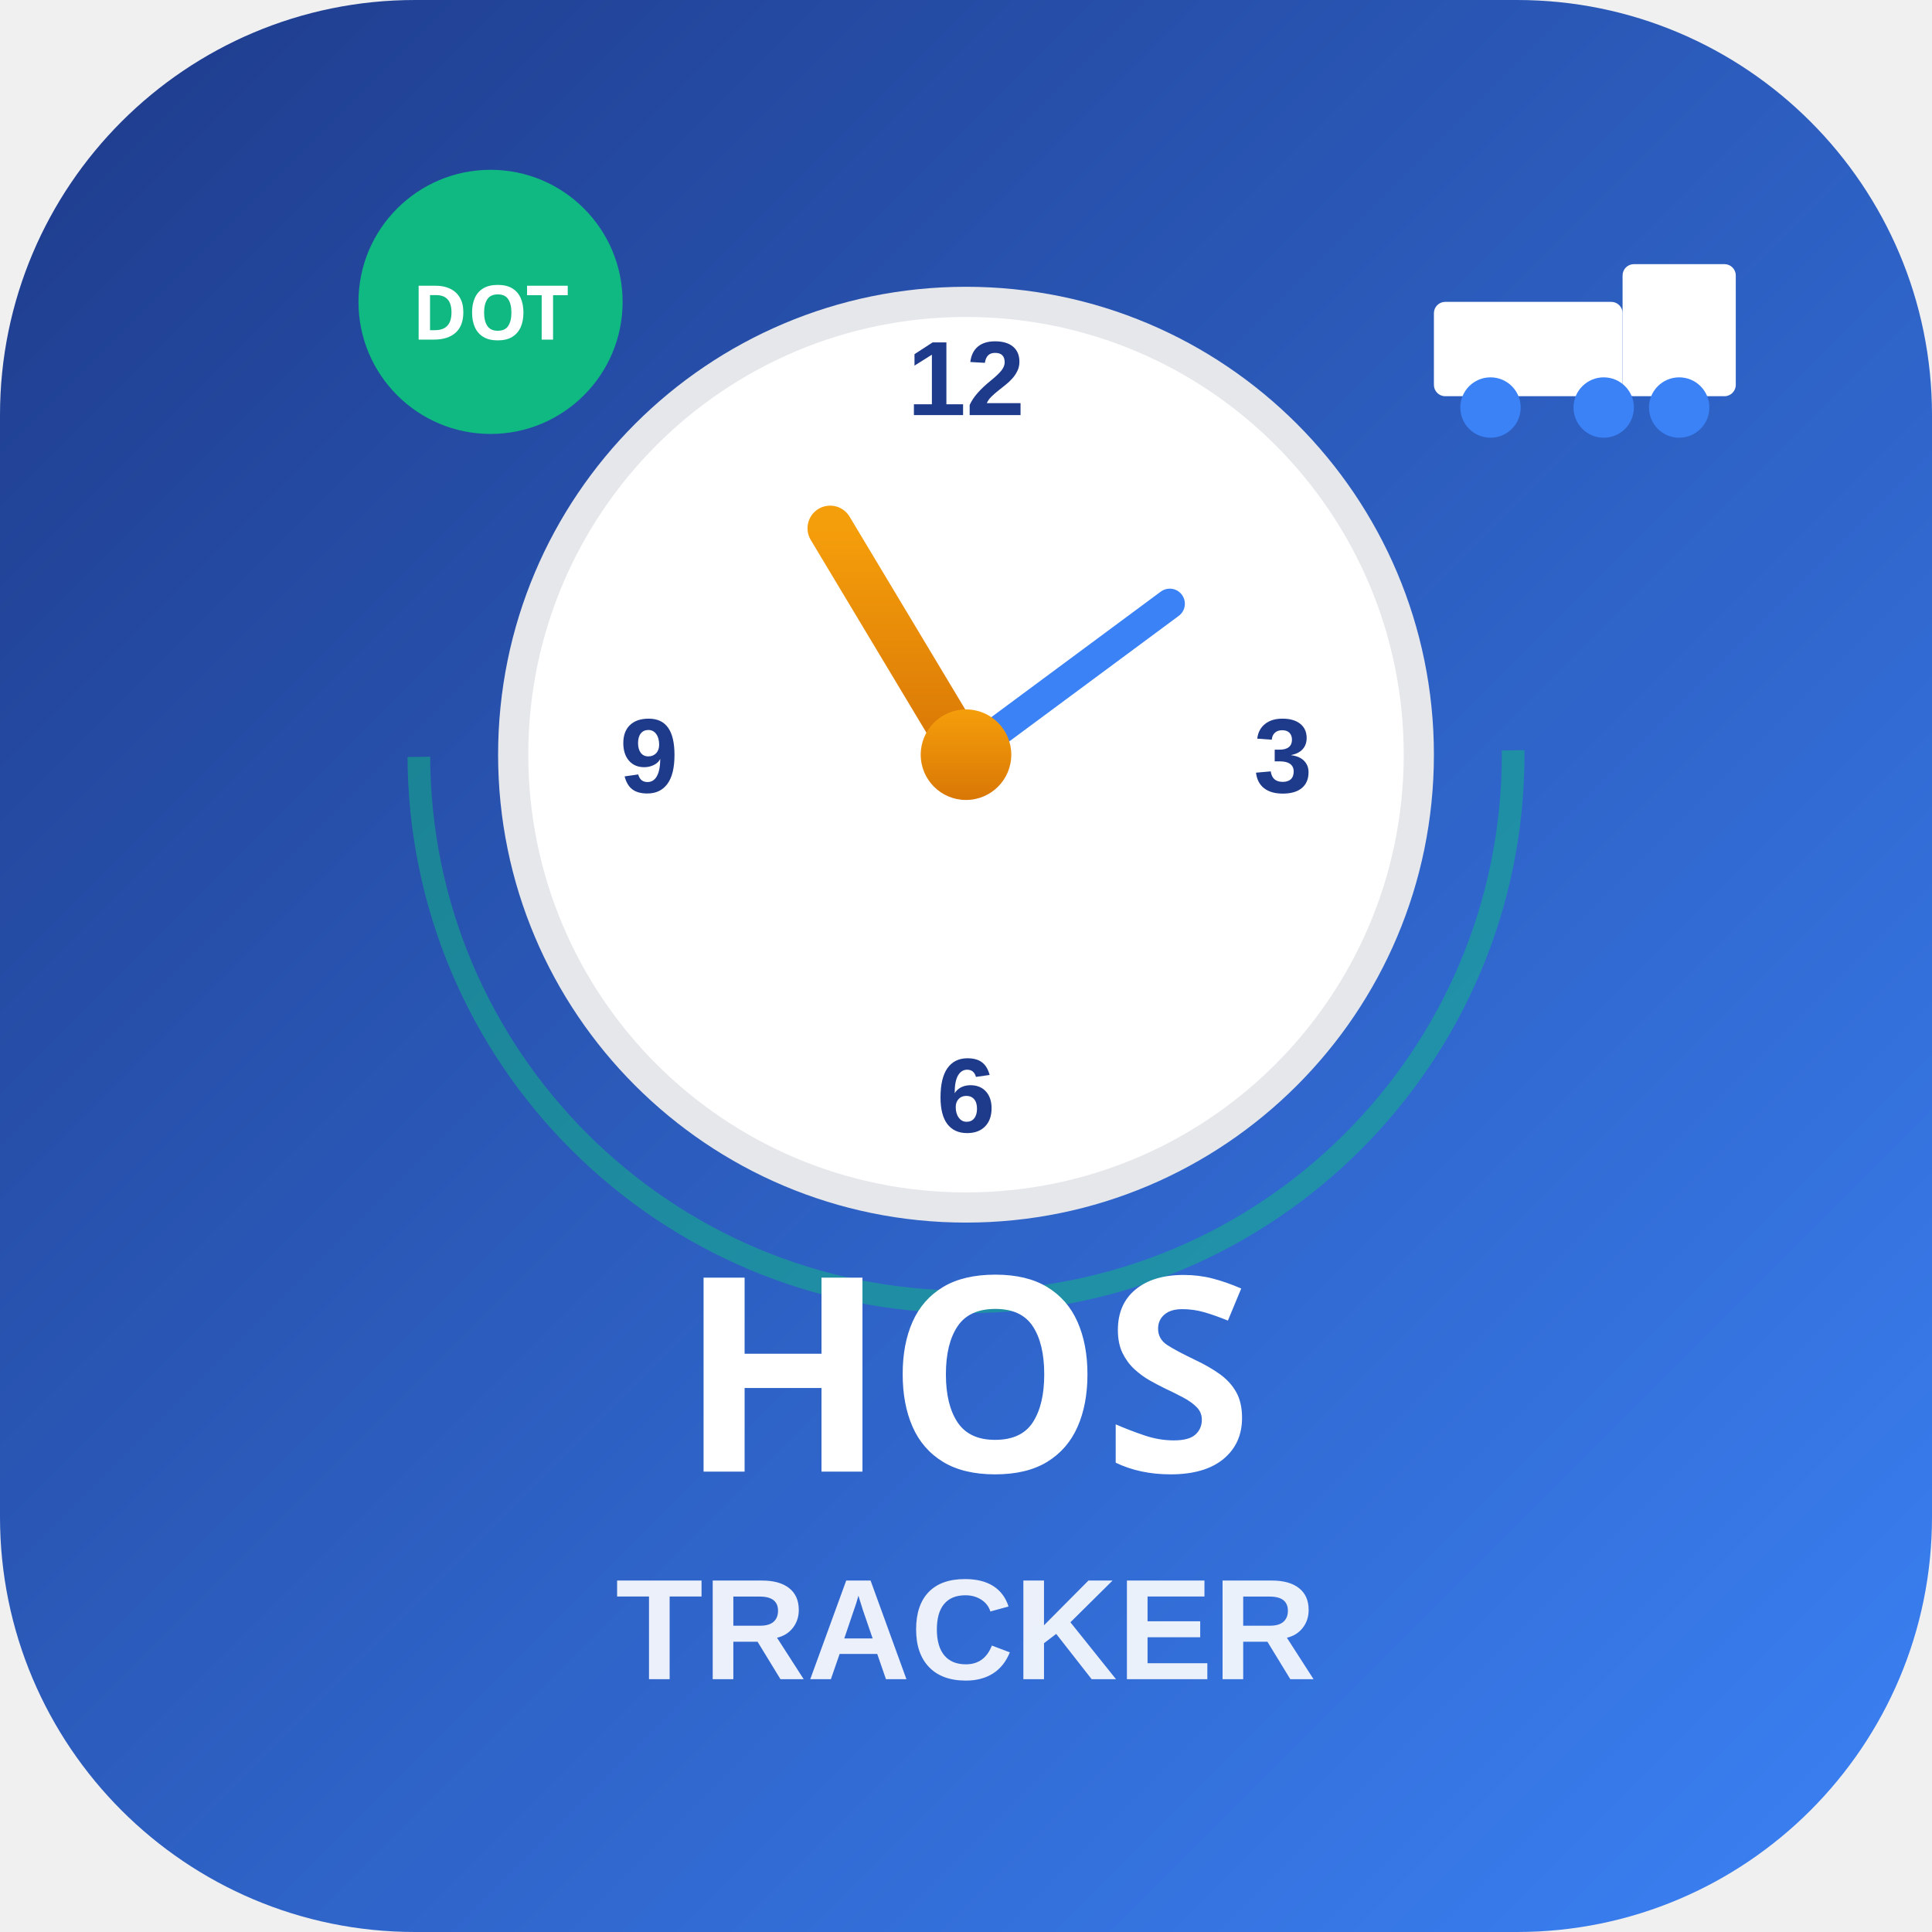
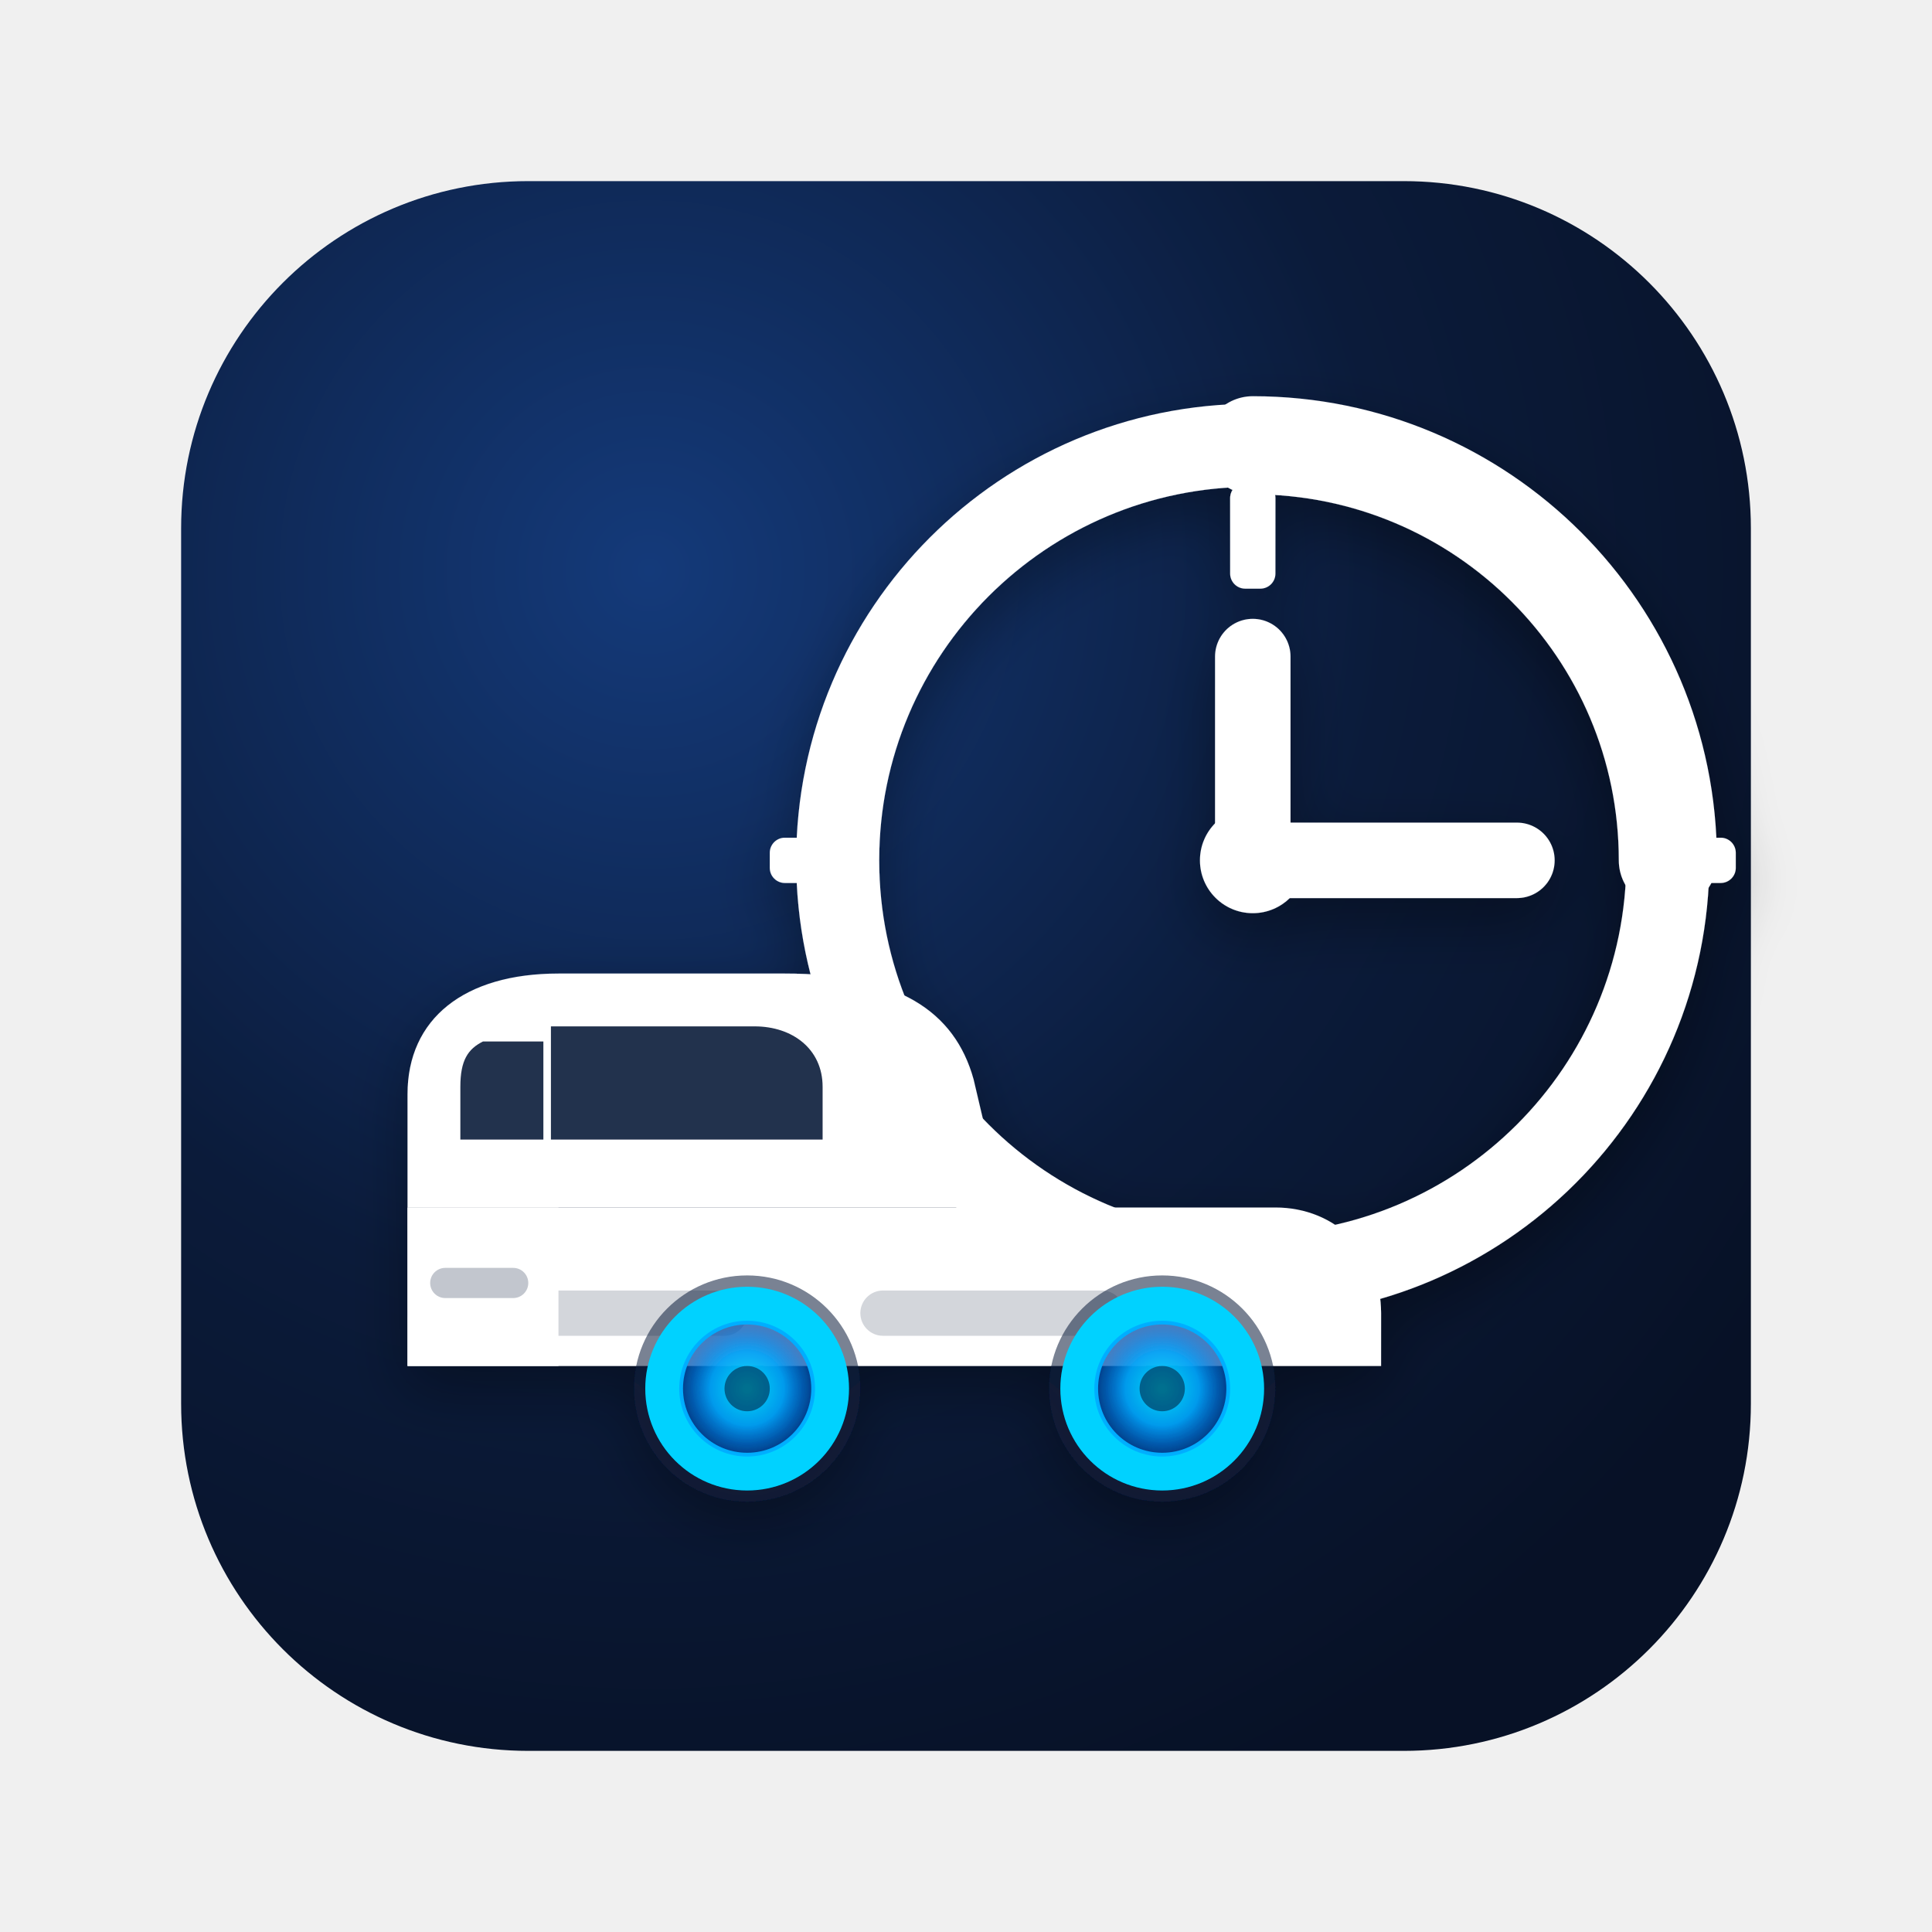
- <svg xmlns="http://www.w3.org/2000/svg" viewBox="0 0 512 512">
+ <svg xmlns="http://www.w3.org/2000/svg" width="1024" height="1024" viewBox="0 0 512 512">
  <defs>
-     <linearGradient id="grad1" x1="0%" y1="0%" x2="100%" y2="100%">
-       <stop offset="0%" style="stop-color:#1e3a8a;stop-opacity:1" />
-       <stop offset="100%" style="stop-color:#3b82f6;stop-opacity:1" />
-     </linearGradient>
-     <linearGradient id="clockGrad" x1="0%" y1="0%" x2="0%" y2="100%">
-       <stop offset="0%" style="stop-color:#f59e0b;stop-opacity:1" />
-       <stop offset="100%" style="stop-color:#d97706;stop-opacity:1" />
-     </linearGradient>
+     <radialGradient id="bg" cx="30%" cy="25%" r="85%">
+       <stop offset="0%" stop-color="#143A7A" />
+       <stop offset="55%" stop-color="#0B1B3A" />
+       <stop offset="100%" stop-color="#071126" />
+     </radialGradient>
+     <radialGradient id="wheelGlow" cx="50%" cy="50%" r="60%">
+       <stop offset="0%" stop-color="#00E5FF" stop-opacity="0.95" />
+       <stop offset="45%" stop-color="#00A8FF" stop-opacity="0.9" />
+       <stop offset="100%" stop-color="#005BFF" stop-opacity="0.12" />
+     </radialGradient>
+     <filter id="softShadow" x="-40%" y="-40%" width="180%" height="180%">
+       <feDropShadow dx="0" dy="6" stdDeviation="8" flood-color="#000" flood-opacity="0.35" />
+     </filter>
  </defs>
-   <rect width="512" height="512" rx="110" fill="url(#grad1)" />
-   <circle cx="256" cy="200" r="120" fill="#FFFFFF" stroke="#e5e7eb" stroke-width="8" />
-   <text x="256" y="110" font-family="Arial, sans-serif" font-size="28" font-weight="bold" fill="#1e3a8a" text-anchor="middle">12</text>
-   <text x="340" y="210" font-family="Arial, sans-serif" font-size="28" font-weight="bold" fill="#1e3a8a" text-anchor="middle">3</text>
-   <text x="256" y="300" font-family="Arial, sans-serif" font-size="28" font-weight="bold" fill="#1e3a8a" text-anchor="middle">6</text>
-   <text x="172" y="210" font-family="Arial, sans-serif" font-size="28" font-weight="bold" fill="#1e3a8a" text-anchor="middle">9</text>
-   <line x1="256" y1="200" x2="220" y2="140" stroke="url(#clockGrad)" stroke-width="12" stroke-linecap="round" />
-   <line x1="256" y1="200" x2="310" y2="160" stroke="#3b82f6" stroke-width="8" stroke-linecap="round" />
-   <circle cx="256" cy="200" r="12" fill="url(#clockGrad)" />
-   <circle cx="256" cy="200" r="145" fill="none" stroke="#10b981" stroke-width="6" stroke-dasharray="455 455" opacity="0.5" />
-   <text x="256" y="390" font-family="Arial Black, sans-serif" font-size="72" font-weight="bold" fill="#FFFFFF" text-anchor="middle">HOS</text>
-   <text x="256" y="445" font-family="Arial, sans-serif" font-size="38" font-weight="600" fill="#FFFFFF" text-anchor="middle" opacity="0.9">TRACKER</text>
-   <g transform="translate(380, 60)">
-     <rect x="0" y="20" width="50" height="25" rx="3" fill="#FFFFFF" />
-     <rect x="50" y="10" width="30" height="35" rx="3" fill="#FFFFFF" />
-     <circle cx="15" cy="48" r="8" fill="#3b82f6" />
-     <circle cx="45" cy="48" r="8" fill="#3b82f6" />
-     <circle cx="65" cy="48" r="8" fill="#3b82f6" />
+   <rect x="48" y="48" width="416" height="416" rx="92" fill="url(#bg)" />
+   <g filter="url(#softShadow)">
+     <circle cx="332" cy="228" r="110" fill="none" stroke="#FFFFFF" stroke-width="22" />
+     <rect x="326" y="128" width="12" height="28" rx="4" fill="#FFFFFF" />
+     <rect x="432" y="222" width="28" height="12" rx="4" fill="#FFFFFF" />
+     <rect x="204" y="222" width="28" height="12" rx="4" fill="#FFFFFF" />
+     <path d="M332 228 L332 174" stroke="#FFFFFF" stroke-width="20" stroke-linecap="round" />
+     <path d="M332 228 L402 228" stroke="#FFFFFF" stroke-width="20" stroke-linecap="round" />
+     <circle cx="332" cy="228" r="14" fill="#FFFFFF" />
+     <g transform="translate(88,250)">
+       <path d="M20 40 C20 20, 35 8, 60 8 H120                C150 8, 165 18, 170 36 L178 70 H20 Z" fill="#FFFFFF" />
+       <path d="M58 22 H112 C122 22, 130 28, 130 38 V52 H58 Z" fill="#0B1B3A" opacity="0.9" />
+       <path d="M40 26 H56 V52 H34 V38 C34 31, 36 28, 40 26 Z" fill="#0B1B3A" opacity="0.9" />
+       <path d="M20 70 H250 C266 70, 278 82, 278 98 V112 H20 Z" fill="#FFFFFF" />
+       <rect x="20" y="92" width="90" height="12" rx="6" fill="#0B1B3A" opacity="0.18" />
+       <rect x="140" y="92" width="70" height="12" rx="6" fill="#0B1B3A" opacity="0.18" />
+       <g>
+         <circle cx="110" cy="118" r="30" fill="#0B1B3A" opacity="0.55" />
+         <circle cx="110" cy="118" r="22" fill="none" stroke="#00D2FF" stroke-width="10" />
+         <circle cx="110" cy="118" r="18" fill="url(#wheelGlow)" />
+         <circle cx="110" cy="118" r="6" fill="#0B1B3A" opacity="0.55" />
+         <circle cx="220" cy="118" r="30" fill="#0B1B3A" opacity="0.55" />
+         <circle cx="220" cy="118" r="22" fill="none" stroke="#00D2FF" stroke-width="10" />
+         <circle cx="220" cy="118" r="18" fill="url(#wheelGlow)" />
+         <circle cx="220" cy="118" r="6" fill="#0B1B3A" opacity="0.55" />
+       </g>
+       <path d="M20 70 H60 V112 H20 Z" fill="#FFFFFF" />
+       <rect x="26" y="86" width="26" height="8" rx="4" fill="#0B1B3A" opacity="0.25" />
+     </g>
+     <path d="M332 118 A110 110 0 0 1 442 228" fill="none" stroke="#FFFFFF" stroke-width="26" stroke-linecap="round" />
  </g>
-   <circle cx="130" cy="80" r="35" fill="#10b981" />
-   <text x="130" y="90" font-family="Arial Black, sans-serif" font-size="20" font-weight="bold" fill="#FFFFFF" text-anchor="middle">DOT</text>
</svg>
